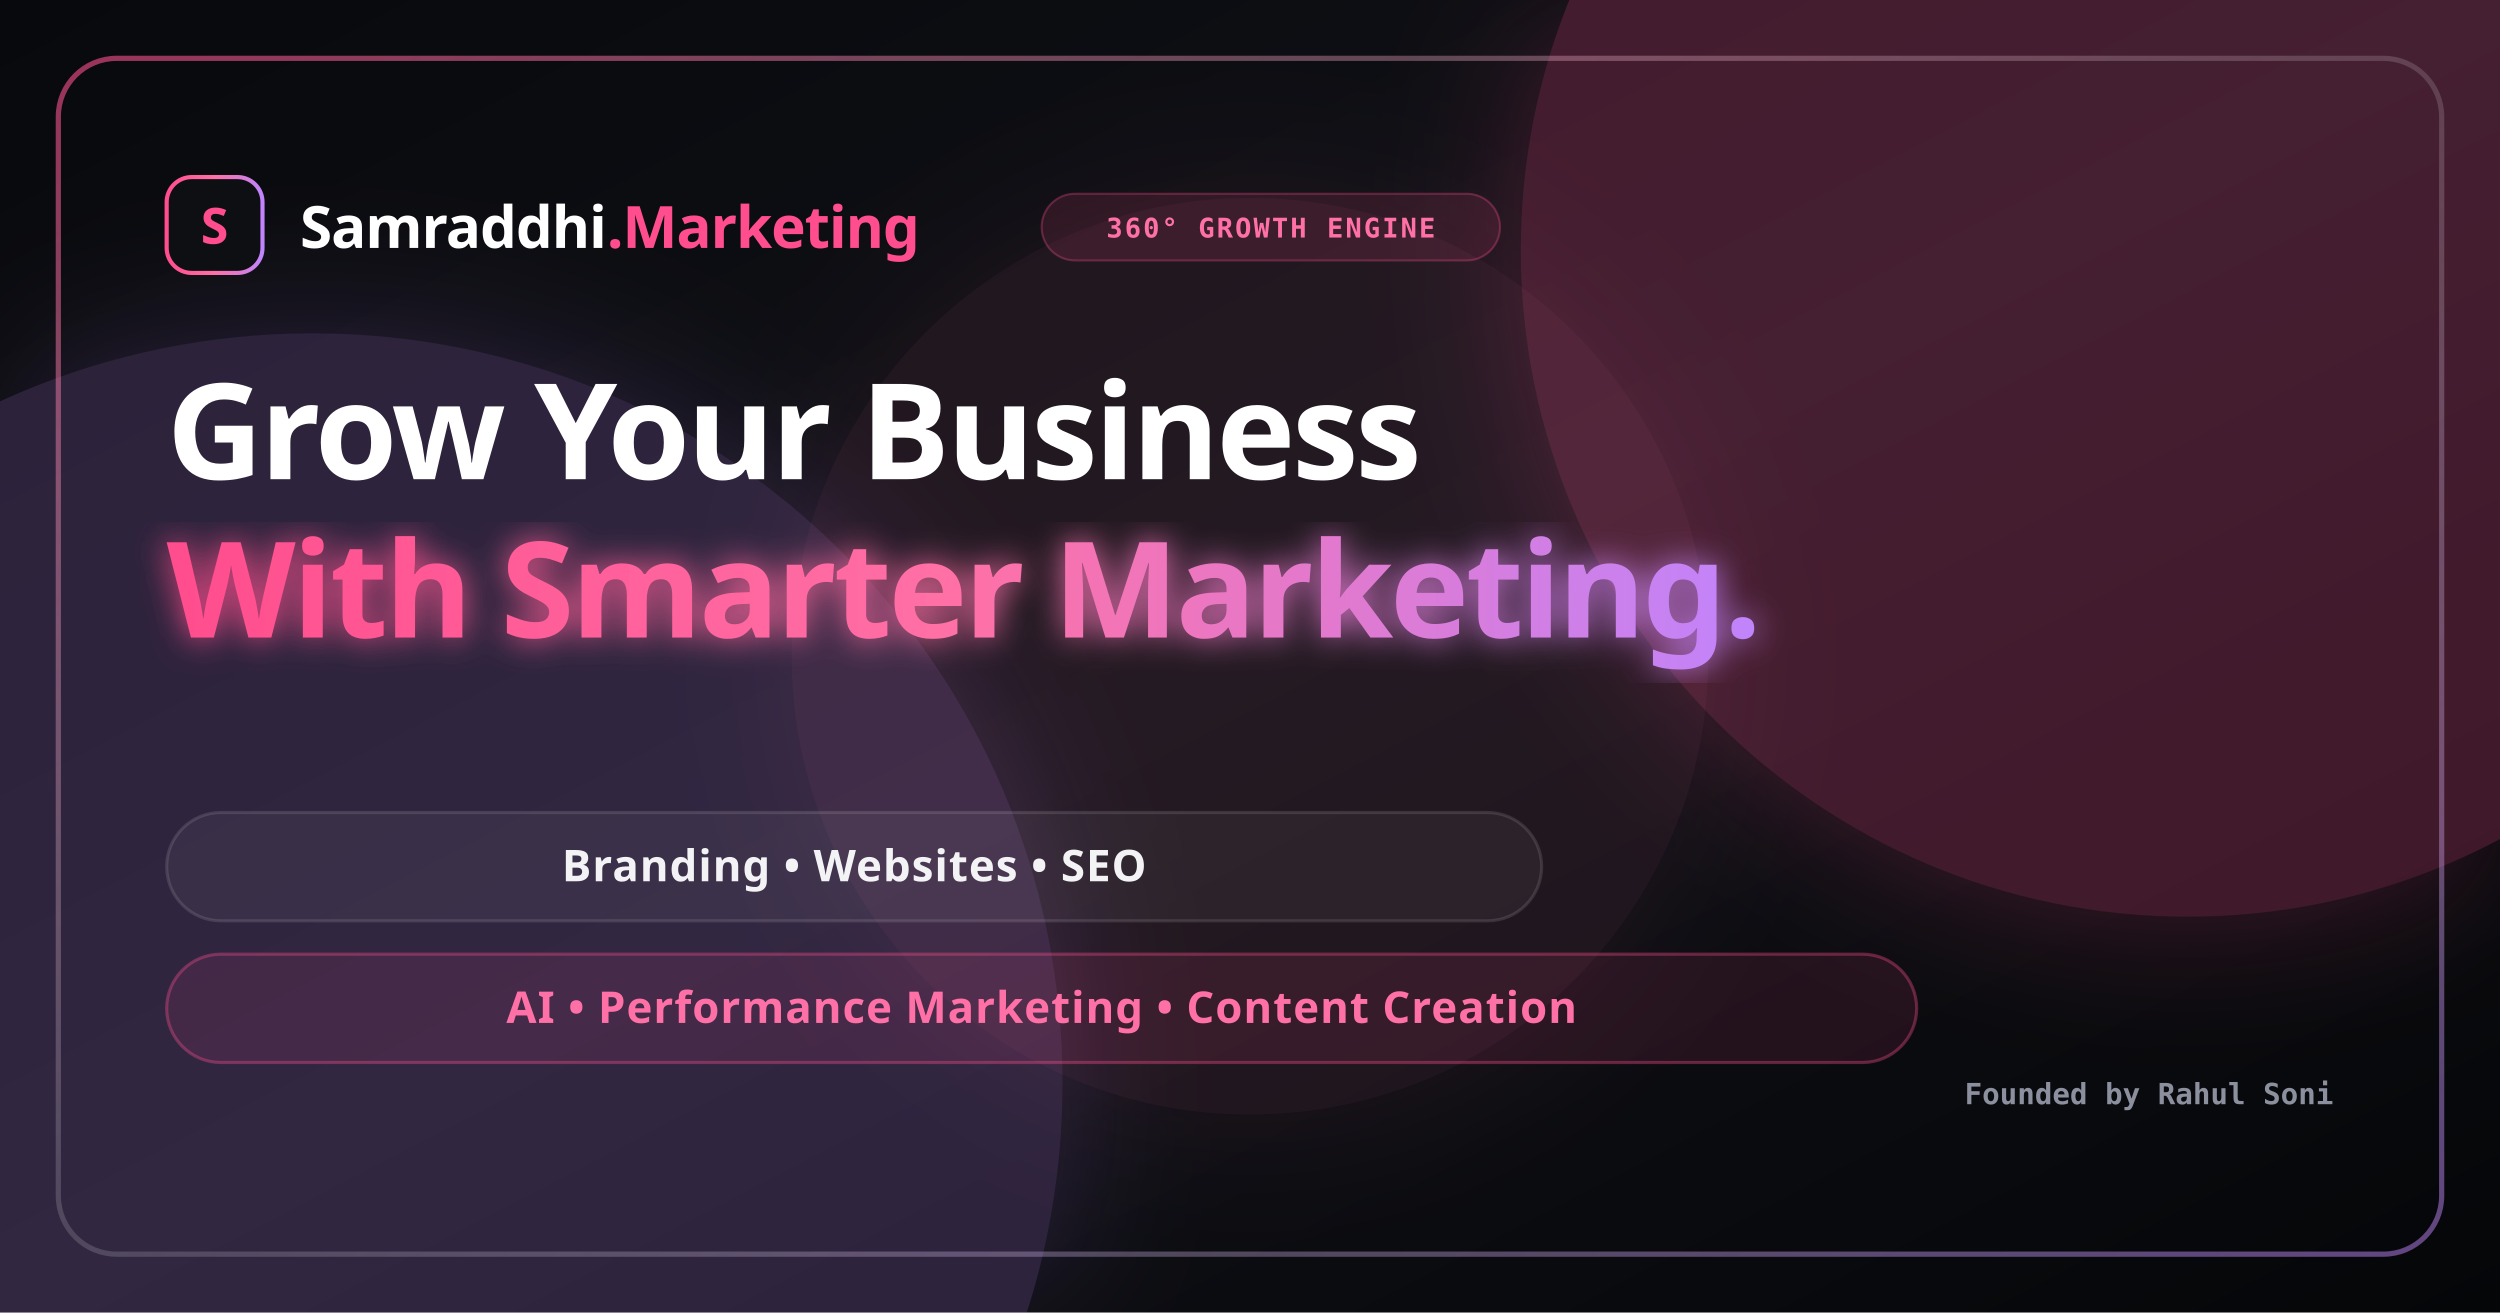
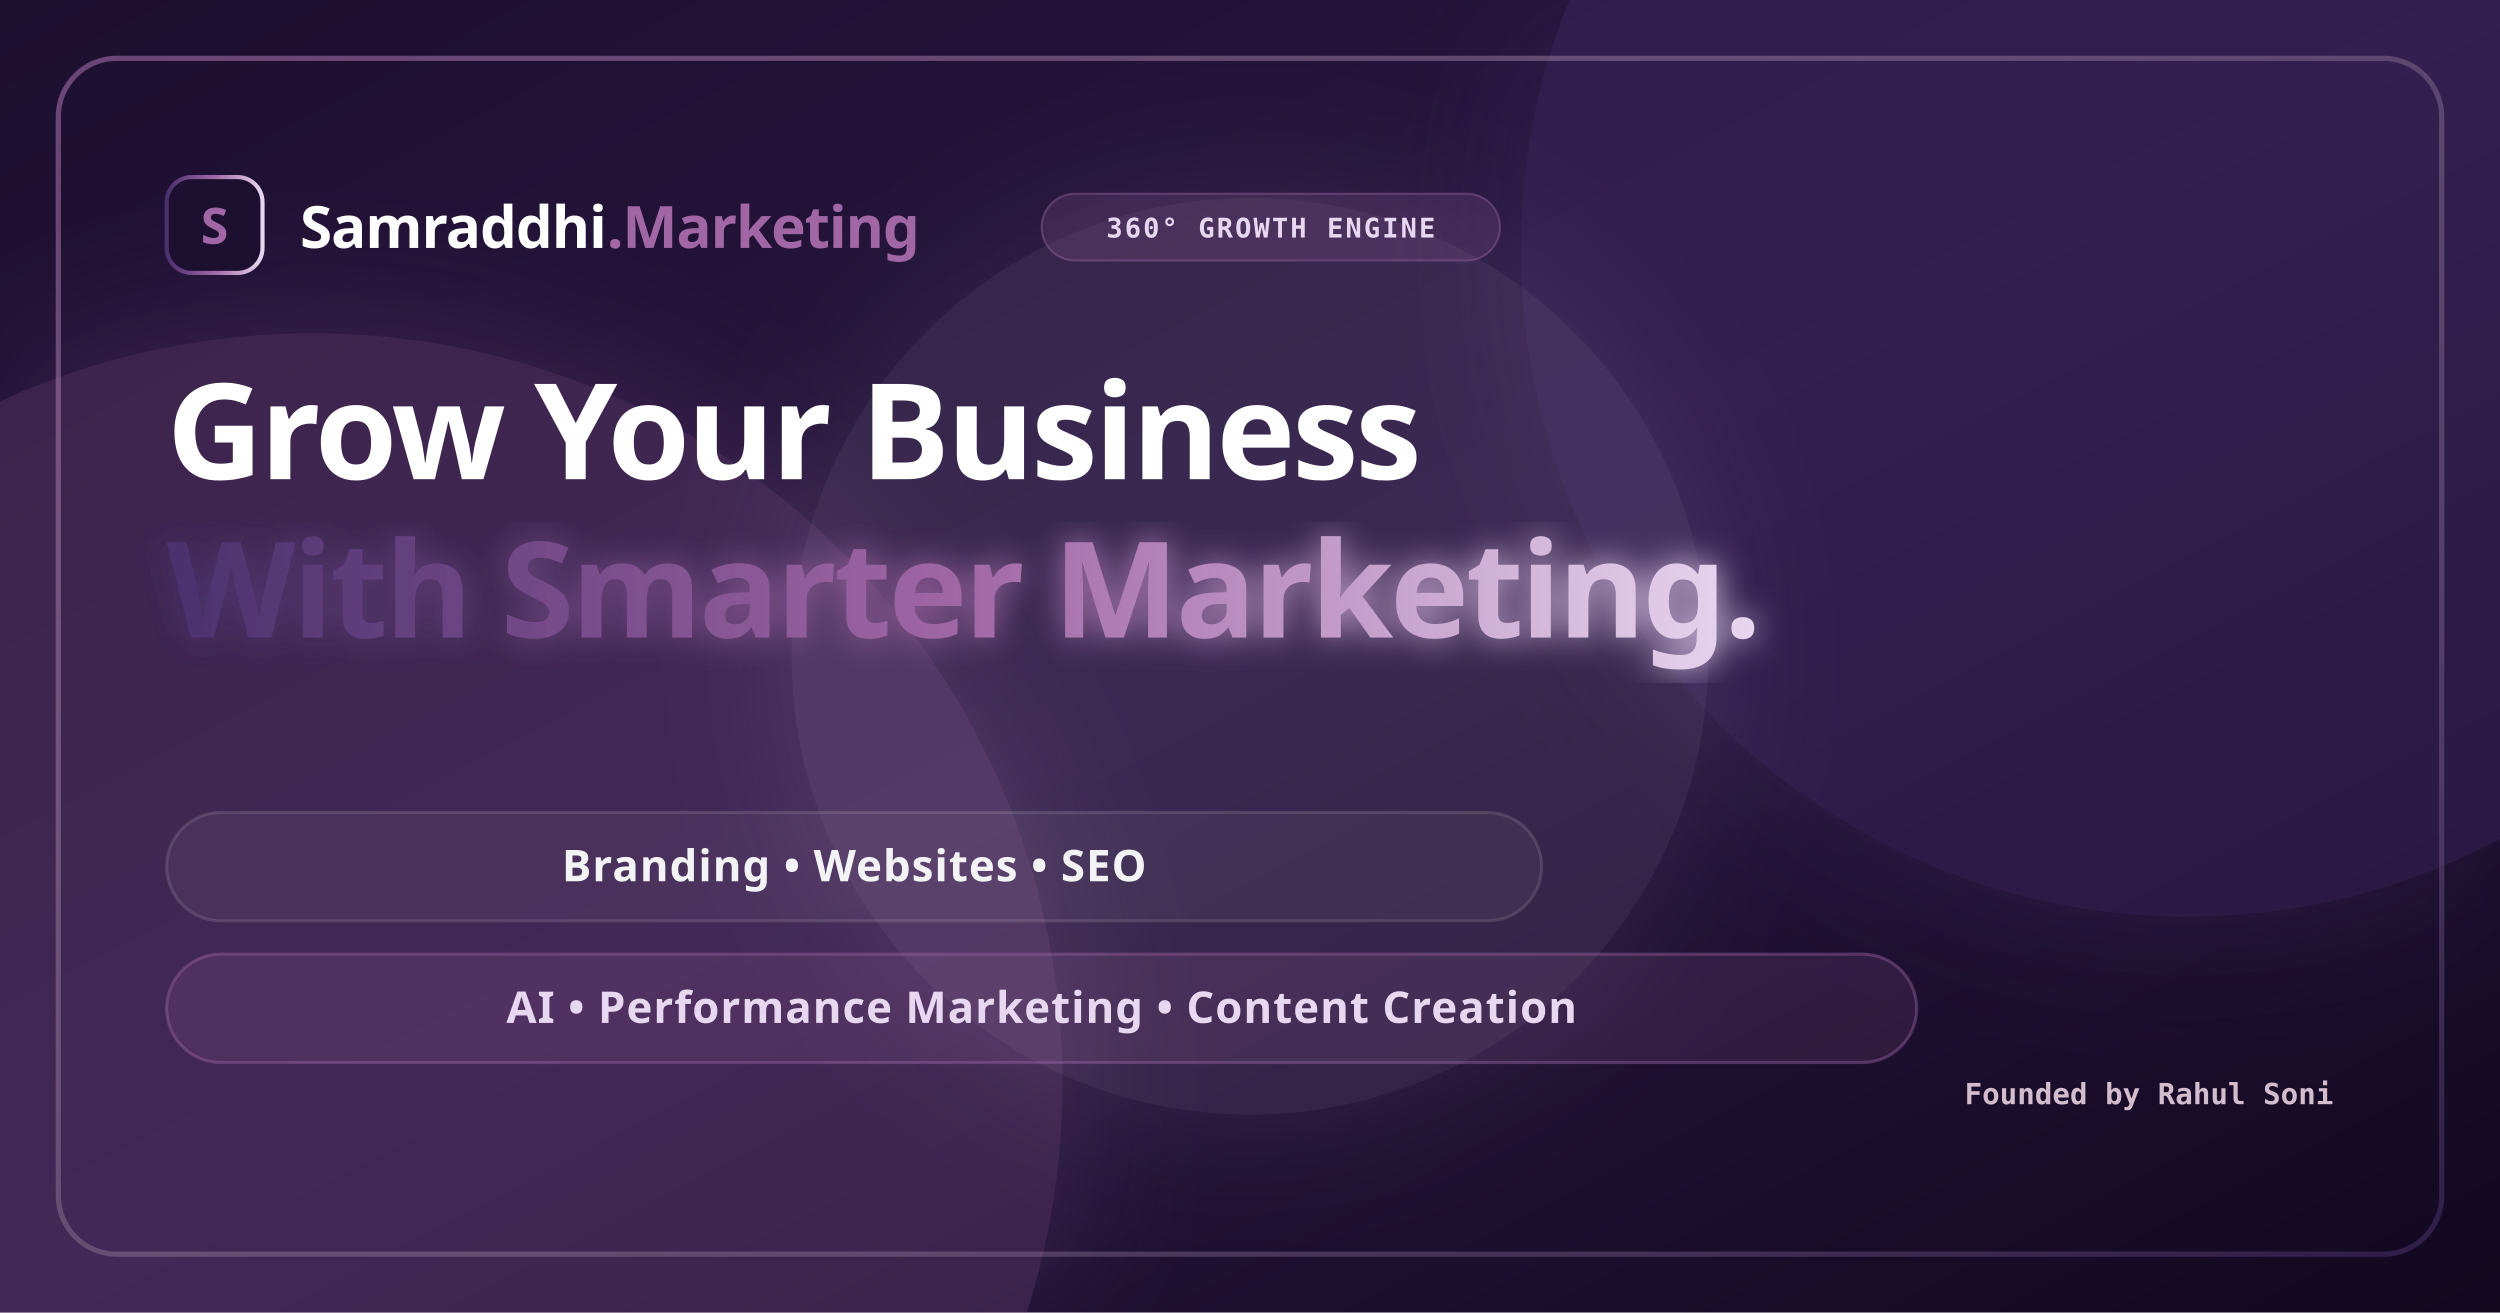
<svg xmlns="http://www.w3.org/2000/svg" viewBox="0 0 1200 630" width="1200" height="630">
  <defs>
    <linearGradient id="bgDark" x1="0%" y1="0%" x2="100%" y2="100%">
-       <stop offset="0%" stop-color="#08090c" />
-       <stop offset="50%" stop-color="#111218" />
-       <stop offset="100%" stop-color="#050608" />
+       <stop offset="0%" stop-color="#1D0F30" />
+       <stop offset="50%" stop-color="#281640" />
+       <stop offset="100%" stop-color="#120820" />
    </linearGradient>
    <linearGradient id="pinkGradient" x1="0%" y1="0%" x2="100%" y2="0%">
-       <stop offset="0%" stop-color="#ff4d8d" />
-       <stop offset="50%" stop-color="#ff70a6" />
-       <stop offset="100%" stop-color="#c084fc" />
+       <stop offset="0%" stop-color="#4A306D" />
+       <stop offset="50%" stop-color="#A167A5" />
+       <stop offset="100%" stop-color="#E8D7F1" />
    </linearGradient>
    <linearGradient id="glassBorder" x1="0%" y1="0%" x2="100%" y2="100%">
-       <stop offset="0%" stop-color="#ff4d8d" stop-opacity="0.6" />
-       <stop offset="50%" stop-color="#ffffff" stop-opacity="0.15" />
-       <stop offset="100%" stop-color="#c084fc" stop-opacity="0.5" />
+       <stop offset="0%" stop-color="#A167A5" stop-opacity="0.6" />
+       <stop offset="50%" stop-color="#D3BCCC" stop-opacity="0.25" />
+       <stop offset="100%" stop-color="#4A306D" stop-opacity="0.5" />
    </linearGradient>
    <filter id="neonBlur" x="-30%" y="-30%" width="160%" height="160%">
      <feGaussianBlur stdDeviation="35" result="blur" />
      <feComposite in="SourceGraphic" in2="blur" operator="over" />
    </filter>
    <filter id="subtleGlow">
      <feGaussianBlur stdDeviation="8" result="blur" />
      <feComposite in="SourceGraphic" in2="blur" operator="over" />
    </filter>
  </defs>
  <rect width="1200" height="630" fill="url(#bgDark)" />
-   <circle cx="1050" cy="120" r="320" fill="#ff4d8d" opacity="0.22" filter="url(#neonBlur)" />
-   <circle cx="150" cy="520" r="360" fill="#c084fc" opacity="0.18" filter="url(#neonBlur)" />
-   <circle cx="600" cy="315" r="220" fill="#ff70a6" opacity="0.08" filter="url(#neonBlur)" />
+   <circle cx="1050" cy="120" r="320" fill="#4A306D" opacity="0.35" filter="url(#neonBlur)" />
+   <circle cx="150" cy="520" r="360" fill="#A167A5" opacity="0.22" filter="url(#neonBlur)" />
+   <circle cx="600" cy="315" r="220" fill="#E8D7F1" opacity="0.10" filter="url(#neonBlur)" />
  <rect x="28" y="28" width="1144" height="574" rx="28" fill="none" stroke="url(#glassBorder)" stroke-width="2.5" />
  <g transform="translate(80, 85)">
-     <rect width="46" height="46" rx="12" fill="#0e0f12" stroke="url(#pinkGradient)" stroke-width="2" />
-     <text x="23" y="32" font-family="'Plus Jakarta Sans', sans-serif" font-size="24" font-weight="900" fill="#ff4d8d" text-anchor="middle">S</text>
+     <rect width="46" height="46" rx="12" fill="#1D0F30" stroke="url(#pinkGradient)" stroke-width="2" />
+     <text x="23" y="32" font-family="'Plus Jakarta Sans', sans-serif" font-size="24" font-weight="900" fill="#A167A5" text-anchor="middle">S</text>
    <text x="64" y="34" font-family="'Plus Jakarta Sans', sans-serif" font-size="28" font-weight="800" fill="#ffffff" letter-spacing="-0.5">
-       Samraddhi<tspan fill="#ff4d8d">.Marketing</tspan>
+       Samraddhi<tspan fill="#A167A5">.Marketing</tspan>
    </text>
-     <rect x="420" y="8" width="220" height="32" rx="16" fill="rgba(255, 77, 141, 0.12)" stroke="rgba(255, 77, 141, 0.3)" stroke-width="1" />
-     <text x="530" y="29" font-family="'JetBrains Mono', monospace" font-size="13" font-weight="700" fill="#ff70a6" text-anchor="middle" letter-spacing="1">360° GROWTH ENGINE</text>
+     <rect x="420" y="8" width="220" height="32" rx="16" fill="rgba(161, 103, 165, 0.18)" stroke="rgba(161, 103, 165, 0.4)" stroke-width="1" />
+     <text x="530" y="29" font-family="'JetBrains Mono', monospace" font-size="13" font-weight="700" fill="#E8D7F1" text-anchor="middle" letter-spacing="1">360° GROWTH ENGINE</text>
  </g>
  <g transform="translate(80, 230)">
    <text x="0" y="0" font-family="'Plus Jakarta Sans', sans-serif" font-size="64" font-weight="800" fill="#ffffff" letter-spacing="-1.5">
      Grow Your Business
    </text>
    <text x="0" y="76" font-family="'Plus Jakarta Sans', sans-serif" font-size="64" font-weight="800" fill="url(#pinkGradient)" letter-spacing="-1.5" filter="url(#subtleGlow)">
      With Smarter Marketing.
    </text>
  </g>
  <g transform="translate(80, 390)">
    <g transform="translate(0, 0)">
      <rect width="660" height="52" rx="26" fill="rgba(255, 255, 255, 0.05)" stroke="rgba(255, 255, 255, 0.12)" stroke-width="1.5" />
      <text x="330" y="33" font-family="'Plus Jakarta Sans', sans-serif" font-size="21" font-weight="700" fill="#f3f3f6" text-anchor="middle" letter-spacing="0.5">
        Branding  •  Websites  •  SEO
      </text>
    </g>
    <g transform="translate(0, 68)">
-       <rect width="840" height="52" rx="26" fill="rgba(255, 77, 141, 0.1)" stroke="rgba(255, 77, 141, 0.35)" stroke-width="1.5" />
-       <text x="420" y="33" font-family="'Plus Jakarta Sans', sans-serif" font-size="21" font-weight="700" fill="#ff70a6" text-anchor="middle" letter-spacing="0.5">
+       <rect width="840" height="52" rx="26" fill="rgba(161, 103, 165, 0.15)" stroke="rgba(161, 103, 165, 0.4)" stroke-width="1.5" />
+       <text x="420" y="33" font-family="'Plus Jakarta Sans', sans-serif" font-size="21" font-weight="700" fill="#E8D7F1" text-anchor="middle" letter-spacing="0.5">
        AI  •  Performance Marketing  •  Content Creation
      </text>
    </g>
  </g>
  <g transform="translate(940, 530)">
-     <text x="180" y="0" font-family="'JetBrains Mono', monospace" font-size="14" font-weight="600" fill="#8c909e" text-anchor="end">Founded by Rahul Soni</text>
+     <text x="180" y="0" font-family="'JetBrains Mono', monospace" font-size="14" font-weight="600" fill="#D3BCCC" text-anchor="end">Founded by Rahul Soni</text>
  </g>
</svg>
